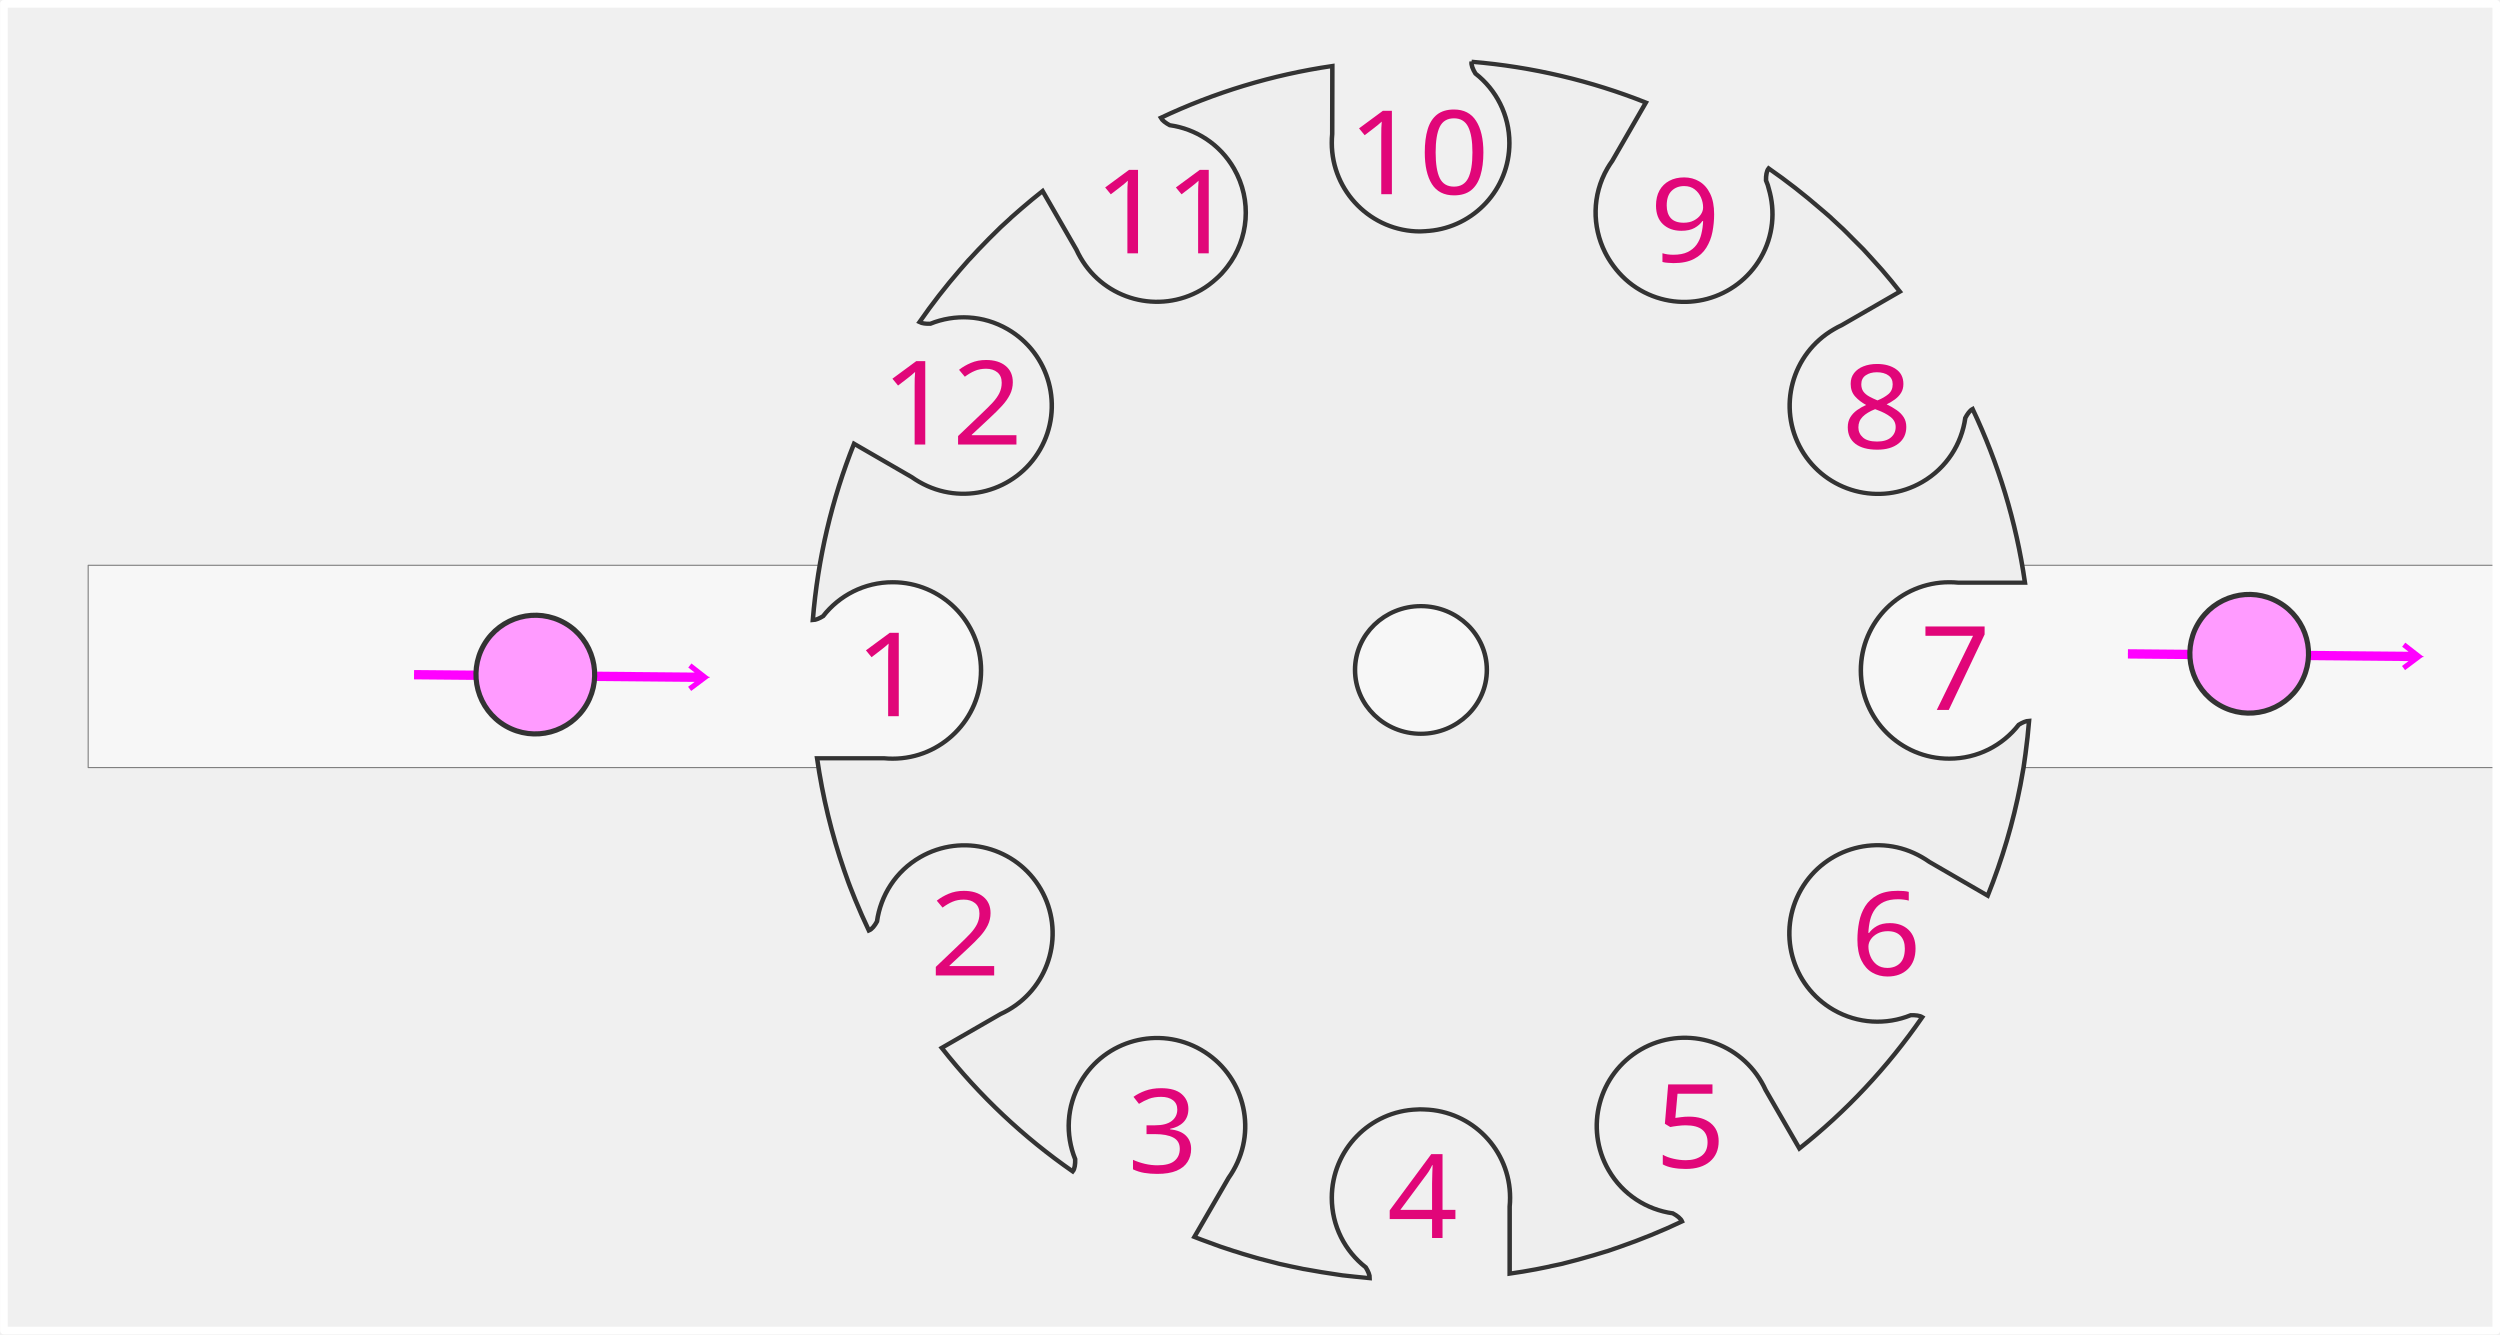
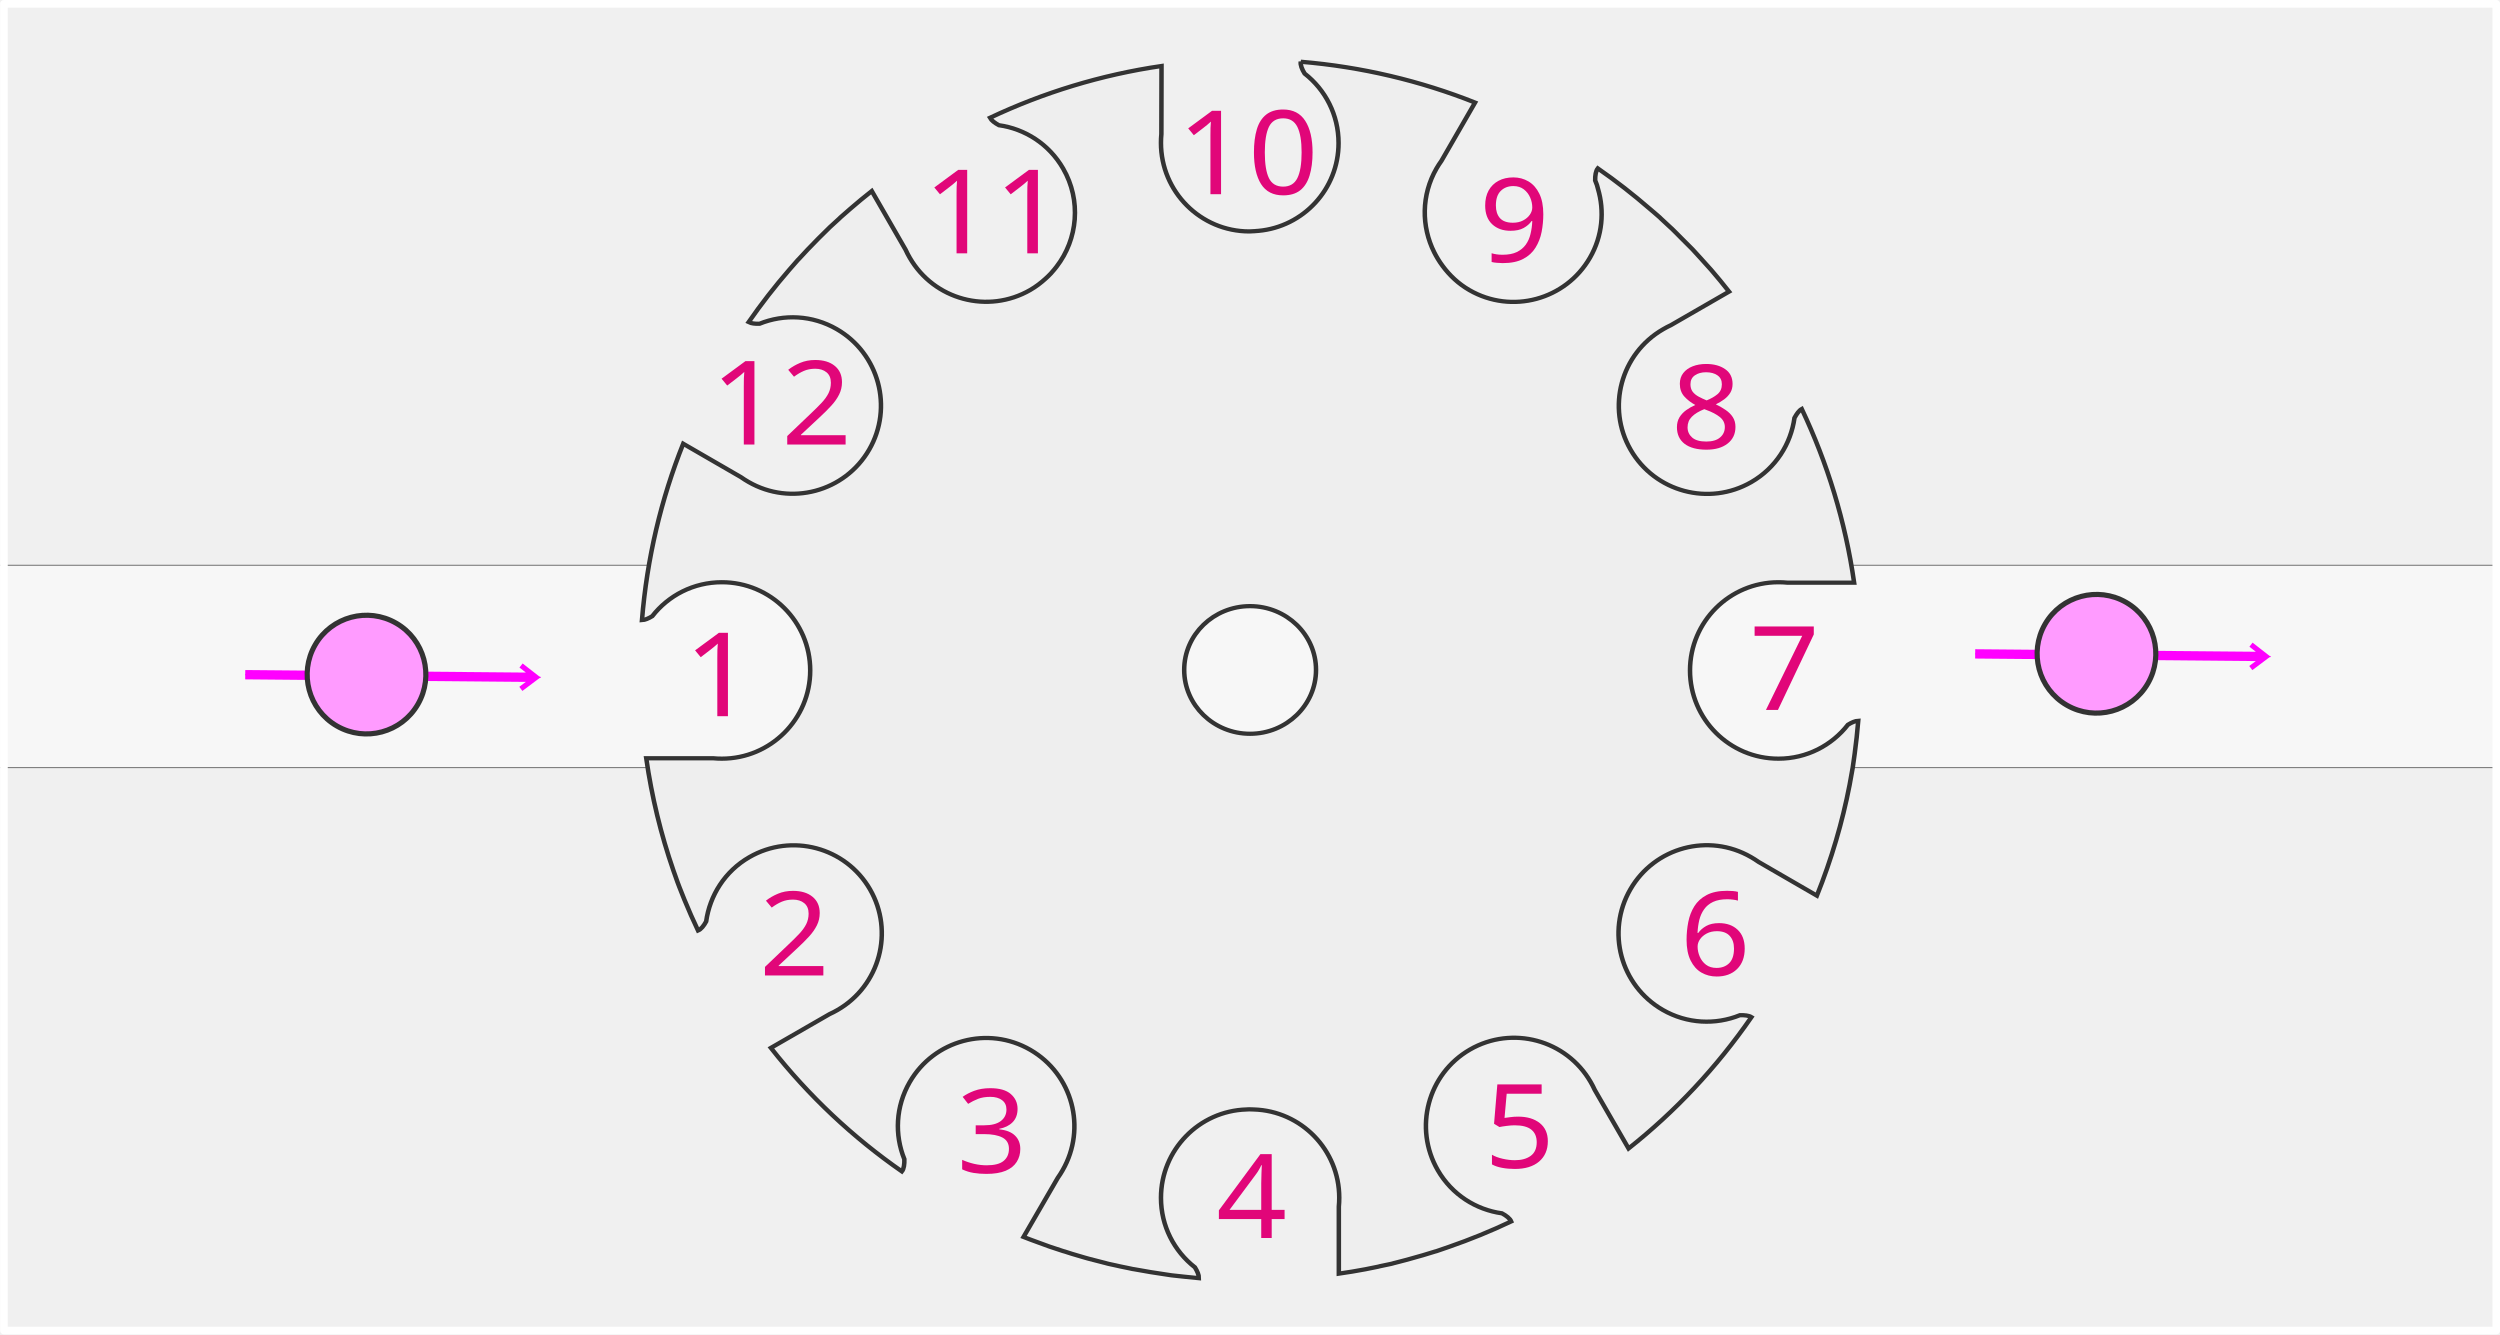
<svg xmlns="http://www.w3.org/2000/svg" viewBox="0 0 311 166.003" preserveAspectRatio="xMidYMid" id="svg2" version="1.1" width="100%" height="100%">
  <defs id="defs4" />
  <g id="layer1" transform="translate(-543.3125,-512.2789)">
    <rect style="fill:none;stroke:#808080;stroke-width:1;stroke-linecap:round;stroke-linejoin:round;stroke-miterlimit:4;stroke-opacity:1;stroke-dasharray:none;stroke-dashoffset:0;display:inline" id="rect3768-3-6-3" width="334.281" height="342.307" x="-287.678" y="526.843" />
-     <rect style="fill:#f7f7f7;fill-opacity:1;stroke:#808080;stroke-width:0.14;stroke-linecap:round;stroke-linejoin:round;stroke-miterlimit:4;stroke-opacity:1;stroke-dasharray:none;stroke-dashoffset:0;display:inline" id="rect3770-3-1-5" width="417.41" height="25.167" x="554.282" y="582.6" />
-     <rect style="fill:none;stroke:none" id="rect2984" width="200.79" height="140.608" x="610.094" y="519.225" />
-     <g id="g3917" transform="matrix(0.6410031,0,0,0.6055214,472.7094,173.5116)">
+     <rect style="fill:#f7f7f7;fill-opacity:1;stroke:#808080;stroke-width:0.14;stroke-linecap:round;stroke-linejoin:round;stroke-miterlimit:4;stroke-opacity:1;stroke-dasharray:none;stroke-dashoffset:0;display:inline" id="rect3770-3-1-5" width="417.41" height="25.167" x="539.282" y="582.6" />
+     <rect style="fill:none;stroke:none" id="rect2984" width="200.79" height="140.608" x="595.094" y="519.225" />
+     <g id="g3917" transform="matrix(0.6410031,0,0,0.6055214,451.458,173.5116)">
      <path id="path2985" d="m 395.737,572.146 c -0.104,0.65 0.232,1.543 0.747,2.428 4.018,3.317 6.589,8.473 6.589,14.284 0,9.462 -6.841,17.214 -15.579,18.038 -0.135,0.015 -0.265,0.017 -0.4,0.028 -0.088,0.006 -0.178,0.024 -0.267,0.028 -0.355,0.023 -0.706,0.057 -1.067,0.057 -9.461,0 -17.153,-8.168 -17.153,-18.179 0,-0.626 0.022,-1.225 0.08,-1.835 l 0.027,-13.973 c -11.743,1.82 -22.928,5.467 -33.291,10.642 0.285,0.552 0.949,1.076 1.734,1.524 5.047,0.747 9.712,3.86 12.458,8.892 3.585,6.571 2.848,14.53 -1.28,20.184 -0.298,0.408 -0.601,0.803 -0.934,1.186 -0.047,0.055 -0.086,0.115 -0.133,0.169 -0.339,0.38 -0.694,0.75 -1.067,1.101 -0.892,0.858 -1.874,1.651 -2.961,2.315 -8.193,5.006 -18.664,2.037 -23.395,-6.634 -0.296,-0.542 -0.563,-1.079 -0.8,-1.637 l -6.562,-12.054 c -1.413,1.181 -2.801,2.395 -4.161,3.642 -0.641,0.591 -1.292,1.173 -1.921,1.778 -0.074,0.071 -0.139,0.154 -0.213,0.226 -0.627,0.606 -1.253,1.187 -1.867,1.807 -0.074,0.074 -0.14,0.152 -0.213,0.226 -0.64,0.649 -1.267,1.312 -1.894,1.976 -0.045,0.047 -0.089,0.094 -0.133,0.141 -0.6,0.638 -1.201,1.297 -1.787,1.948 -0.069,0.076 -0.144,0.149 -0.213,0.226 -0.585,0.652 -1.162,1.311 -1.734,1.976 -0.068,0.079 -0.146,0.147 -0.213,0.226 -0.57,0.667 -1.124,1.352 -1.681,2.033 -2.799,3.42 -5.427,6.999 -7.869,10.727 0.514,0.277 1.278,0.364 2.107,0.339 4.724,-2.023 10.237,-1.804 14.992,1.101 8.193,5.006 11.026,16.086 6.296,24.757 -4.73,8.67 -15.228,11.64 -23.421,6.634 -0.512,-0.313 -0.998,-0.63 -1.467,-0.988 l -11.204,-6.86 c -4.282,11.359 -7.026,23.537 -8.003,36.246 0.576,-0.024 1.29,-0.355 2.001,-0.819 3.135,-4.252 8.007,-6.973 13.498,-6.973 9.461,0 17.153,8.111 17.153,18.123 0,10.012 -7.692,18.123 -17.153,18.123 -0.591,0 -1.131,-0.023 -1.707,-0.085 l -12.964,0 c 1.078,7.934 2.845,15.621 5.255,23.007 0.15,0.453 0.298,0.903 0.453,1.355 0.118,0.348 0.226,0.698 0.347,1.044 0.123,0.35 0.247,0.695 0.373,1.044 0.317,0.875 0.65,1.755 0.987,2.625 0.822,2.124 1.703,4.228 2.641,6.323 0.572,-0.252 1.121,-0.975 1.574,-1.863 0.706,-5.341 3.621,-10.306 8.376,-13.211 8.193,-5.006 18.691,-2.065 23.421,6.606 4.73,8.67 1.898,19.779 -6.296,24.785 -0.512,0.313 -1.019,0.596 -1.547,0.847 l -11.391,6.944 c 7.379,9.918 15.964,18.428 25.422,25.378 0.39,-0.511 0.508,-1.482 0.48,-2.512 -1.912,-4.999 -1.705,-10.804 1.04,-15.836 4.73,-8.67 15.201,-11.64 23.395,-6.634 8.193,5.006 10.999,16.086 6.269,24.757 -0.296,0.542 -0.595,1.056 -0.934,1.553 l -6.642,12.138 c 0.941,0.398 1.904,0.756 2.854,1.129 0.729,0.286 1.454,0.576 2.187,0.847 0.08,0.029 0.16,0.055 0.24,0.085 0.804,0.292 1.618,0.573 2.428,0.847 0.095,0.033 0.198,0.052 0.293,0.085 0.476,0.16 0.946,0.317 1.414,0.48 0.848,0.273 1.683,0.538 2.534,0.79 0.223,0.066 0.444,0.133 0.667,0.198 0.213,0.059 0.427,0.109 0.64,0.169 0.044,0.012 0.09,0.015 0.133,0.028 0.019,0.005 0.035,0.023 0.053,0.028 0.822,0.231 1.655,0.465 2.481,0.677 0.097,0.025 0.196,0.06 0.293,0.085 0.106,0.027 0.213,0.058 0.32,0.085 0.452,0.113 0.908,0.203 1.36,0.311 0.277,0.064 0.553,0.135 0.827,0.198 0.605,0.139 1.208,0.267 1.814,0.395 0.205,0.044 0.408,0.099 0.614,0.141 0.115,0.023 0.232,0.033 0.347,0.057 1.062,0.216 2.132,0.407 3.201,0.593 0.578,0.1 1.156,0.192 1.734,0.282 0.757,0.119 1.51,0.264 2.267,0.367 0.811,0.111 1.641,0.188 2.454,0.282 0.963,0.111 1.916,0.224 2.881,0.311 0.014,-0.629 -0.306,-1.427 -0.774,-2.23 -4.018,-3.317 -6.589,-8.473 -6.589,-14.284 0,-9.822 7.38,-17.85 16.592,-18.151 0.178,-0.005 0.354,-0.028 0.534,-0.028 0.296,0 0.588,0.012 0.88,0.028 9.213,0.3 16.592,8.301 16.592,18.123 0,0.626 -0.022,1.225 -0.08,1.835 l 0,13.776 c 1.722,-0.269 3.441,-0.555 5.148,-0.903 0.834,-0.172 1.677,-0.345 2.508,-0.536 0.098,-0.022 0.195,-0.062 0.293,-0.085 0.722,-0.168 1.445,-0.304 2.161,-0.48 0.107,-0.027 0.213,-0.058 0.32,-0.085 0.09,-0.023 0.177,-0.06 0.267,-0.085 0.008,-10e-4 0.018,10e-4 0.027,0 0.862,-0.224 1.704,-0.462 2.561,-0.706 0.061,-0.017 0.126,-0.039 0.187,-0.057 0.821,-0.235 1.638,-0.48 2.454,-0.734 0.096,-0.029 0.197,-0.055 0.293,-0.085 0.815,-0.256 1.645,-0.516 2.454,-0.79 0.096,-0.032 0.198,-0.052 0.293,-0.085 0.809,-0.276 1.597,-0.581 2.401,-0.875 4.108,-1.505 8.146,-3.246 12.084,-5.222 -0.237,-0.604 -0.946,-1.185 -1.787,-1.665 -5.047,-0.747 -9.712,-3.832 -12.458,-8.864 -4.73,-8.67 -1.951,-19.779 6.242,-24.785 8.193,-5.006 18.691,-2.008 23.421,6.662 0.296,0.542 0.563,1.079 0.8,1.637 l 6.562,12.026 c 8.993,-7.535 17.048,-16.578 23.848,-26.987 -0.507,-0.332 -1.351,-0.422 -2.241,-0.395 -4.724,2.023 -10.237,1.804 -14.992,-1.101 -8.193,-5.006 -10.999,-16.086 -6.269,-24.757 4.73,-8.67 15.201,-11.64 23.395,-6.634 0.512,0.313 0.998,0.63 1.467,0.988 l 11.337,6.944 c 2.821,-7.452 4.945,-15.07 6.349,-22.752 0.084,-0.472 0.161,-0.938 0.24,-1.411 0.062,-0.364 0.128,-0.737 0.187,-1.101 0.058,-0.368 0.131,-0.731 0.187,-1.101 0.139,-0.925 0.254,-1.863 0.373,-2.795 0.288,-2.24 0.517,-4.5 0.694,-6.775 -0.578,0.027 -1.289,0.354 -2.001,0.819 -3.135,4.252 -8.007,6.973 -13.498,6.973 -9.461,0 -17.153,-8.111 -17.153,-18.123 0,-10.012 7.692,-18.123 17.153,-18.123 0.591,-10e-6 1.158,0.023 1.734,0.085 l 12.964,0 c -1.709,-12.6 -5.2,-24.577 -10.164,-35.681 -0.516,0.303 -0.996,1.016 -1.414,1.835 -0.706,5.341 -3.621,10.278 -8.376,13.183 -8.193,5.006 -18.691,2.037 -23.421,-6.634 -4.73,-8.67 -1.898,-19.751 6.296,-24.757 0.512,-0.313 0.993,-0.596 1.521,-0.847 l 11.284,-6.888 c -1.13,-1.516 -2.274,-3.001 -3.468,-4.46 -0.558,-0.679 -1.136,-1.339 -1.707,-2.004 -0.067,-0.079 -0.146,-0.176 -0.213,-0.254 -0.573,-0.663 -1.121,-1.326 -1.707,-1.976 -0.07,-0.078 -0.143,-0.148 -0.213,-0.226 -0.614,-0.678 -1.24,-1.313 -1.867,-1.976 -0.044,-0.047 -0.089,-0.094 -0.133,-0.141 -0.603,-0.635 -1.199,-1.299 -1.814,-1.92 -0.072,-0.073 -0.168,-0.153 -0.24,-0.226 -0.616,-0.619 -1.238,-1.23 -1.867,-1.835 -0.074,-0.072 -0.139,-0.154 -0.213,-0.226 -0.63,-0.603 -1.278,-1.161 -1.921,-1.75 -3.221,-2.953 -6.599,-5.75 -10.11,-8.328 -0.384,0.518 -0.534,1.467 -0.507,2.484 0.091,0.246 0.186,0.484 0.267,0.734 0.025,0.074 0.056,0.151 0.08,0.226 0.075,0.243 0.121,0.488 0.187,0.734 1.287,4.595 0.896,9.692 -1.547,14.171 -4.73,8.67 -15.201,11.668 -23.395,6.662 -2.115,-1.292 -3.842,-3.01 -5.202,-4.968 -0.334,-0.48 -0.648,-0.959 -0.934,-1.468 -0.251,-0.434 -0.479,-0.874 -0.694,-1.327 -2.498,-5.276 -2.542,-11.758 0.454,-17.248 0.296,-0.542 0.595,-1.027 0.934,-1.524 l 6.536,-11.997 c -10.612,-4.46 -21.967,-7.338 -33.825,-8.384 z m -9.843,111.843 c 7.057,0 12.804,5.856 12.804,13.098 0,7.242 -5.747,13.126 -12.804,13.126 -7.057,0 -12.778,-5.884 -12.778,-13.126 0,-7.242 5.721,-13.098 12.778,-13.098 z" style="fill:#eeeeee;fill-opacity:1;fill-rule:nonzero;stroke:#333333;stroke-width:0.878;stroke-opacity:1" />
      <text id="text2985" y="706.605" x="276.056" style="font-size:24px;font-style:normal;font-variant:normal;font-weight:normal;font-stretch:normal;line-height:125%;letter-spacing:0px;word-spacing:0px;fill:#e10679;fill-opacity:1;stroke:none;font-family:ITCAvantGardeW01-CnBk;-inkscape-font-specification:ITCAvantGardeW01-CnBk" xml:space="preserve">
        <tspan y="706.605" x="276.056" id="tspan2987">1</tspan>
      </text>
      <text id="text2985-1" y="759.86" x="290.602" style="font-size:24px;font-style:normal;font-variant:normal;font-weight:normal;font-stretch:normal;line-height:125%;letter-spacing:0px;word-spacing:0px;fill:#e10679;fill-opacity:1;stroke:none;font-family:ITCAvantGardeW01-CnBk;-inkscape-font-specification:ITCAvantGardeW01-CnBk" xml:space="preserve">
        <tspan y="759.86" x="290.602" id="tspan2987-7">2</tspan>
      </text>
      <text id="text2985-1-4" y="800.399" x="328.95" style="font-size:24px;font-style:normal;font-variant:normal;font-weight:normal;font-stretch:normal;line-height:125%;letter-spacing:0px;word-spacing:0px;fill:#e10679;fill-opacity:1;stroke:none;font-family:ITCAvantGardeW01-CnBk;-inkscape-font-specification:ITCAvantGardeW01-CnBk" xml:space="preserve">
        <tspan y="800.399" x="328.95" id="tspan2987-7-0">3</tspan>
      </text>
      <text id="text2985-1-4-9" y="813.807" x="379.346" style="font-size:24px;font-style:normal;font-variant:normal;font-weight:normal;font-stretch:normal;line-height:125%;letter-spacing:0px;word-spacing:0px;fill:#e10679;fill-opacity:1;stroke:none;font-family:ITCAvantGardeW01-CnBk;-inkscape-font-specification:ITCAvantGardeW01-CnBk" xml:space="preserve">
        <tspan y="813.807" x="379.346" id="tspan2987-7-0-4">4</tspan>
      </text>
      <text id="text2985-1-4-9-8" y="799.381" x="431.327" style="font-size:24px;font-style:normal;font-variant:normal;font-weight:normal;font-stretch:normal;line-height:125%;letter-spacing:0px;word-spacing:0px;fill:#e10679;fill-opacity:1;stroke:none;font-family:ITCAvantGardeW01-CnBk;-inkscape-font-specification:ITCAvantGardeW01-CnBk" xml:space="preserve">
        <tspan y="799.381" x="431.327" id="tspan2987-7-0-4-8">5</tspan>
      </text>
      <text id="text2985-1-4-9-2" y="759.848" x="469.3" style="font-size:24px;font-style:normal;font-variant:normal;font-weight:normal;font-stretch:normal;line-height:125%;letter-spacing:0px;word-spacing:0px;fill:#e10679;fill-opacity:1;stroke:none;font-family:ITCAvantGardeW01-CnBk;-inkscape-font-specification:ITCAvantGardeW01-CnBk" xml:space="preserve">
        <tspan y="759.848" x="469.3" id="tspan2987-7-0-4-4">6</tspan>
      </text>
      <text id="text2985-1-4-9-5" y="705.31" x="482.755" style="font-size:24px;font-style:normal;font-variant:normal;font-weight:normal;font-stretch:normal;line-height:125%;letter-spacing:0px;word-spacing:0px;fill:#e10679;fill-opacity:1;stroke:none;font-family:ITCAvantGardeW01-CnBk;-inkscape-font-specification:ITCAvantGardeW01-CnBk" xml:space="preserve">
        <tspan y="705.31" x="482.755" id="tspan2987-7-0-4-5">7</tspan>
      </text>
      <text id="text2985-1-4-9-1" y="651.614" x="467.57" style="font-size:24px;font-style:normal;font-variant:normal;font-weight:normal;font-stretch:normal;line-height:125%;letter-spacing:0px;word-spacing:0px;fill:#e10679;fill-opacity:1;stroke:none;font-family:ITCAvantGardeW01-CnBk;-inkscape-font-specification:ITCAvantGardeW01-CnBk" xml:space="preserve">
        <tspan y="651.614" x="467.57" id="tspan2987-7-0-4-7">8</tspan>
      </text>
      <text id="text2985-1-4-9-11" y="613.285" x="430.323" style="font-size:24px;font-style:normal;font-variant:normal;font-weight:normal;font-stretch:normal;line-height:125%;letter-spacing:0px;word-spacing:0px;fill:#e10679;fill-opacity:1;stroke:none;font-family:ITCAvantGardeW01-CnBk;-inkscape-font-specification:ITCAvantGardeW01-CnBk" xml:space="preserve">
        <tspan y="613.285" x="430.323" id="tspan2987-7-0-4-52">9</tspan>
      </text>
      <text id="text2985-1-4-9-7" y="599.366" x="371.752" style="font-size:24px;font-style:normal;font-variant:normal;font-weight:normal;font-stretch:normal;line-height:125%;letter-spacing:0px;word-spacing:0px;fill:#e10679;fill-opacity:1;stroke:none;font-family:ITCAvantGardeW01-CnBk;-inkscape-font-specification:ITCAvantGardeW01-CnBk" xml:space="preserve">
        <tspan y="599.366" x="371.752" id="tspan2987-7-0-4-6">10</tspan>
      </text>
      <text id="text2985-1-4-9-14" y="611.509" x="322.486" style="font-size:24px;font-style:normal;font-variant:normal;font-weight:normal;font-stretch:normal;line-height:125%;letter-spacing:0px;word-spacing:0px;fill:#e10679;fill-opacity:1;stroke:none;font-family:ITCAvantGardeW01-CnBk;-inkscape-font-specification:ITCAvantGardeW01-CnBk" xml:space="preserve">
        <tspan y="611.509" x="322.486" id="tspan2987-7-0-4-2">11</tspan>
      </text>
      <text id="text2985-1-4-9-3" y="650.796" x="281.195" style="font-size:24px;font-style:normal;font-variant:normal;font-weight:normal;font-stretch:normal;line-height:125%;letter-spacing:0px;word-spacing:0px;fill:#e10679;fill-opacity:1;stroke:none;font-family:ITCAvantGardeW01-CnBk;-inkscape-font-specification:ITCAvantGardeW01-CnBk" xml:space="preserve">
        <tspan y="650.796" x="281.195" id="tspan2987-7-0-4-22">12</tspan>
      </text>
    </g>
-     <g id="g3944" transform="matrix(0.6434657,0,0,0.6434657,634.0744,124.3737)">
+     <g id="g3944" transform="matrix(0.6434657,0,0,0.6434657,615.0744,124.3737)">
      <g style="stroke:#ff00ff;display:inline" transform="matrix(0.9999593,0.00902775,-0.00902775,0.9999593,-131.2225,72.33627)" id="g4952-5-5-5-4">
        <path style="fill:none;stroke:#ff00ff;stroke-width:1px;stroke-linecap:butt;stroke-linejoin:miter;stroke-opacity:1" d="m 407.471,653.665 55.732,0 -2.429,1.857" id="path4930-2-5-1-9" />
        <path style="fill:none;stroke:#ff00ff;stroke-width:1px;stroke-linecap:butt;stroke-linejoin:miter;stroke-opacity:1;display:inline" d="m 407.471,652.861 55.732,0 -2.429,-1.857" id="path4930-0-0-0-1-4" />
      </g>
      <path transform="matrix(-1.492515,-0.8605709,0.8605709,-1.492515,353.6839,2053.034)" d="m 420.593,648.291 c 0,3.678 -2.982,6.659 -6.659,6.659 -3.678,0 -6.659,-2.982 -6.659,-6.659 0,-3.678 2.982,-6.659 6.659,-6.659 3.678,0 6.659,2.982 6.659,6.659 z" id="path4157-1-79-9-4-7-8-0-9-5-6" style="fill:#ff9bff;fill-opacity:1;fill-rule:nonzero;stroke:#333333;stroke-width:0.58;stroke-linecap:round;stroke-linejoin:round;stroke-miterlimit:4;stroke-opacity:1;stroke-dasharray:none;stroke-dashoffset:0;display:inline" />
    </g>
    <rect style="fill:none;stroke:#ffffff;stroke-width:0.952;stroke-linecap:round;stroke-linejoin:round;stroke-miterlimit:4;stroke-opacity:1;stroke-dasharray:none;stroke-dashoffset:0;display:inline" id="rect3877" width="310.048" height="165.048" x="543.802" y="512.753" />
-     <g id="g3944-1" transform="matrix(0.6434657,0,0,0.6434657,420.8684,126.9634)">
+     <g id="g3944-1" transform="matrix(0.6434657,0,0,0.6434657,399.8684,126.9634)">
      <g style="stroke:#ff00ff;display:inline" transform="matrix(0.9999593,0.00902775,-0.00902775,0.9999593,-131.2225,72.33627)" id="g4952-5-5-5-4-7">
        <path style="fill:none;stroke:#ff00ff;stroke-width:1px;stroke-linecap:butt;stroke-linejoin:miter;stroke-opacity:1" d="m 407.471,653.665 55.732,0 -2.429,1.857" id="path4930-2-5-1-9-4" />
        <path style="fill:none;stroke:#ff00ff;stroke-width:1px;stroke-linecap:butt;stroke-linejoin:miter;stroke-opacity:1;display:inline" d="m 407.471,652.861 55.732,0 -2.429,-1.857" id="path4930-0-0-0-1-4-0" />
      </g>
      <path transform="matrix(-1.492515,-0.8605709,0.8605709,-1.492515,353.6839,2053.034)" d="m 420.593,648.291 c 0,3.678 -2.982,6.659 -6.659,6.659 -3.678,0 -6.659,-2.982 -6.659,-6.659 0,-3.678 2.982,-6.659 6.659,-6.659 3.678,0 6.659,2.982 6.659,6.659 z" id="path4157-1-79-9-4-7-8-0-9-5-6-9" style="fill:#ff9bff;fill-opacity:1;fill-rule:nonzero;stroke:#333333;stroke-width:0.58;stroke-linecap:round;stroke-linejoin:round;stroke-miterlimit:4;stroke-opacity:1;stroke-dasharray:none;stroke-dashoffset:0;display:inline" />
    </g>
  </g>
</svg>
